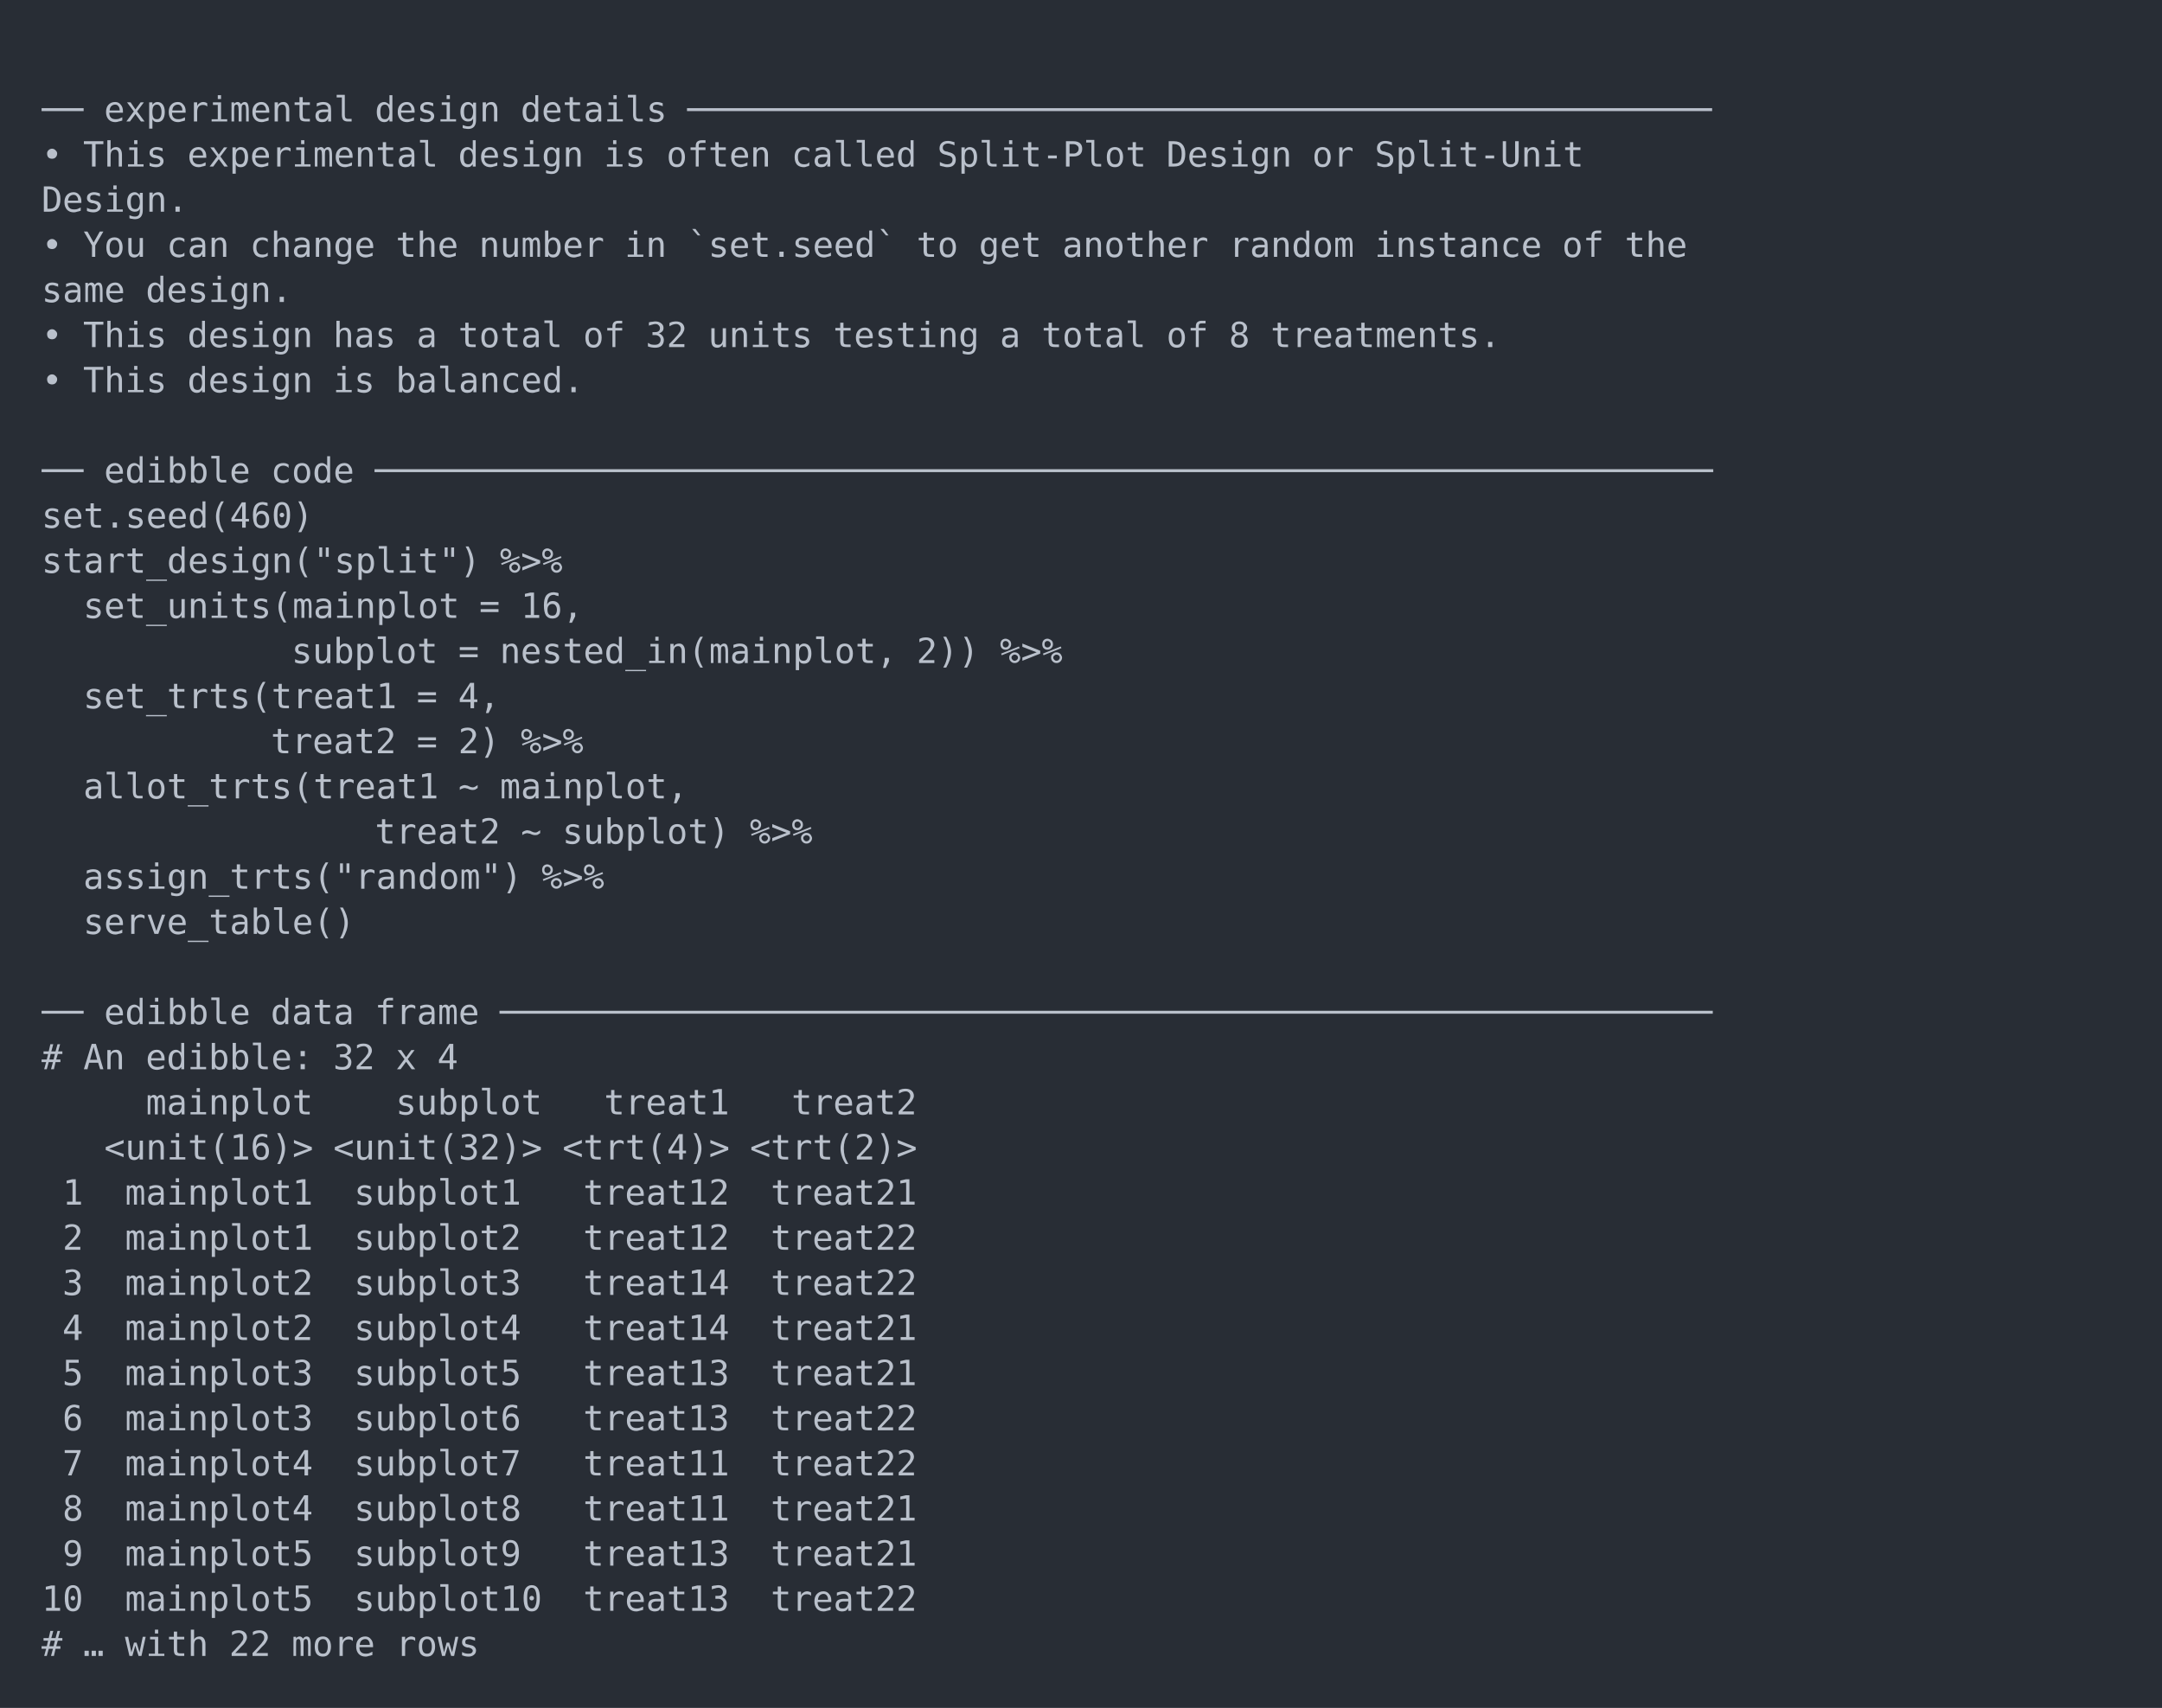
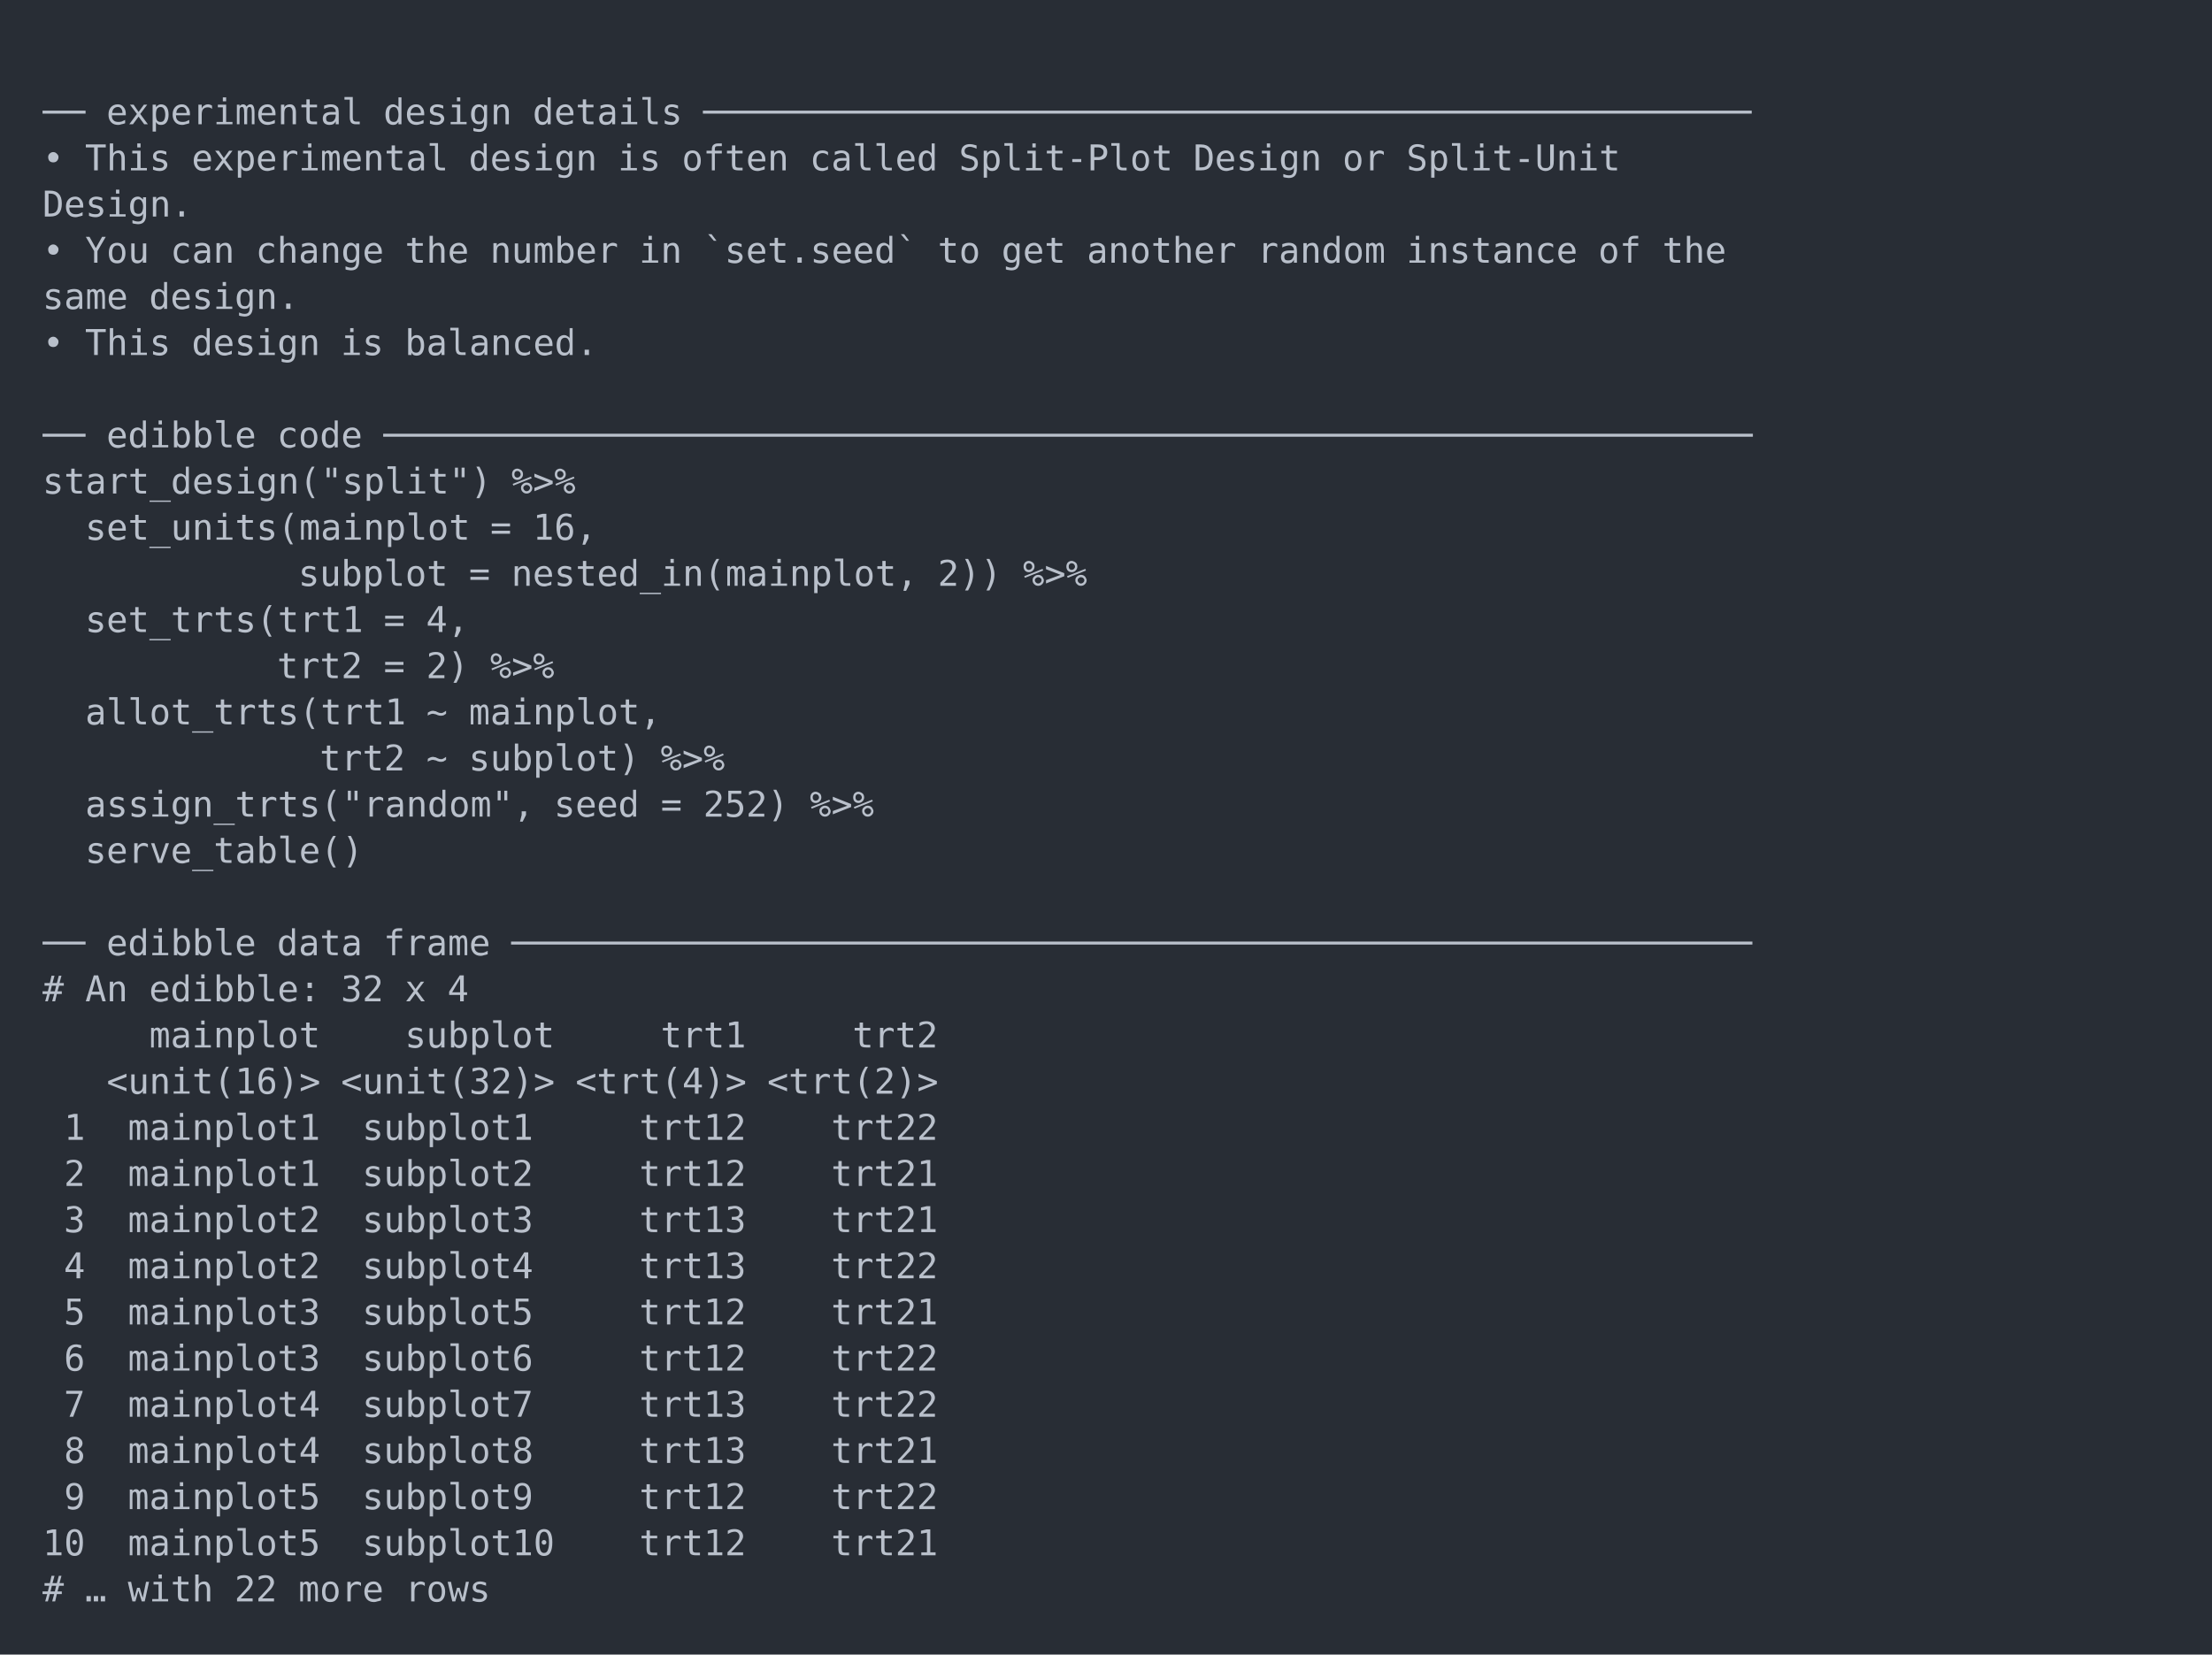
- <svg xmlns="http://www.w3.org/2000/svg" xmlns:xlink="http://www.w3.org/1999/xlink" width="1040" height="821.56">
-   <rect width="1040" height="821.56" rx="0" ry="0" class="a" />
-   <svg height="781.56" viewBox="0 0 100 78.156" width="1000" x="20" y="20">
+ <svg xmlns="http://www.w3.org/2000/svg" xmlns:xlink="http://www.w3.org/1999/xlink" width="1040" height="778.14">
+   <rect width="1040" height="778.14" rx="0" ry="0" class="a" />
+   <svg height="738.14" viewBox="0 0 100 73.814" width="1000" x="20" y="20">
    <style>.a{fill:rgb(40,45,53)}.b{font-family:'Fira Code',Monaco,Consolas,Menlo,'Bitstream Vera Sans Mono','Powerline Symbols',monospace}.c{fill:transparent}.d{fill:rgb(185,192,203);white-space:pre}</style>
    <g font-family="'Fira Code',Monaco,Consolas,Menlo,'Bitstream Vera Sans Mono','Powerline Symbols',monospace" font-size="1.67" class="b">
      <defs>
        <symbol id="a">
-           <rect height="37" width="100" x="0" y="0" class="c" />
+           <rect height="35" width="100" x="0" y="0" class="c" />
        </symbol>
      </defs>
-       <rect height="78.156" width="100" class="a" />
+       <rect height="73.814" width="100" class="a" />
      <svg x="0" y="0" width="100">
        <svg x="0">
          <use xlink:href="#a" />
          <text x="0" y="3.841" class="d">──</text>
          <text x="3.006" y="3.841" class="d">experimental</text>
          <text x="16.032" y="3.841" class="d">design</text>
          <text x="23.046" y="3.841" class="d">details</text>
          <text x="31.062" y="3.841" class="d">─────────────────────────────────────────────────</text>
          <text x="0" y="6.012" class="d">•</text>
          <text x="2.004" y="6.012" class="d">This</text>
          <text x="7.014" y="6.012" class="d">experimental</text>
          <text x="20.04" y="6.012" class="d">design</text>
          <text x="27.054" y="6.012" class="d">is</text>
          <text x="30.06" y="6.012" class="d">often</text>
          <text x="36.072" y="6.012" class="d">called</text>
          <text x="43.086" y="6.012" class="d">Split-Plot</text>
          <text x="54.108" y="6.012" class="d">Design</text>
          <text x="61.122" y="6.012" class="d">or</text>
          <text x="64.128" y="6.012" class="d">Split-Unit</text>
          <text x="0" y="8.183" class="d">Design.</text>
          <text x="0" y="10.354" class="d">•</text>
          <text x="2.004" y="10.354" class="d">You</text>
          <text x="6.012" y="10.354" class="d">can</text>
          <text x="10.02" y="10.354" class="d">change</text>
          <text x="17.034" y="10.354" class="d">the</text>
          <text x="21.042" y="10.354" class="d">number</text>
          <text x="28.056" y="10.354" class="d">in</text>
          <text x="31.062" y="10.354" class="d">`set.seed`</text>
          <text x="42.084" y="10.354" class="d">to</text>
          <text x="45.09" y="10.354" class="d">get</text>
          <text x="49.098" y="10.354" class="d">another</text>
          <text x="57.114" y="10.354" class="d">random</text>
          <text x="64.128" y="10.354" class="d">instance</text>
          <text x="73.146" y="10.354" class="d">of</text>
          <text x="76.152" y="10.354" class="d">the</text>
          <text x="0" y="12.525" class="d">same</text>
          <text x="5.01" y="12.525" class="d">design.</text>
          <text x="0" y="14.696" class="d">•</text>
          <text x="2.004" y="14.696" class="d">This</text>
          <text x="7.014" y="14.696" class="d">design</text>
-           <text x="14.028" y="14.696" class="d">has</text>
-           <text x="18.036" y="14.696" class="d">a</text>
-           <text x="20.04" y="14.696" class="d">total</text>
-           <text x="26.052" y="14.696" class="d">of</text>
-           <text x="29.058" y="14.696" class="d">32</text>
-           <text x="32.064" y="14.696" class="d">units</text>
-           <text x="38.076" y="14.696" class="d">testing</text>
-           <text x="46.092" y="14.696" class="d">a</text>
-           <text x="48.096" y="14.696" class="d">total</text>
-           <text x="54.108" y="14.696" class="d">of</text>
-           <text x="57.114" y="14.696" class="d">8</text>
-           <text x="59.118" y="14.696" class="d">treatments.</text>
-           <text x="0" y="16.867" class="d">•</text>
-           <text x="2.004" y="16.867" class="d">This</text>
-           <text x="7.014" y="16.867" class="d">design</text>
-           <text x="14.028" y="16.867" class="d">is</text>
-           <text x="17.034" y="16.867" class="d">balanced.</text>
-           <text x="0" y="21.209" class="d">──</text>
-           <text x="3.006" y="21.209" class="d">edibble</text>
-           <text x="11.022" y="21.209" class="d">code</text>
-           <text x="16.032" y="21.209" class="d">────────────────────────────────────────────────────────────────</text>
-           <text x="0" y="23.38" class="d">set.seed(460)</text>
-           <text x="0" y="25.551" class="d">start_design("split")</text>
-           <text x="22.044" y="25.551" class="d">%&gt;%</text>
-           <text x="2.004" y="27.722" class="d">set_units(mainplot</text>
-           <text x="21.042" y="27.722" class="d">=</text>
-           <text x="23.046" y="27.722" class="d">16,</text>
-           <text x="12.024" y="29.893" class="d">subplot</text>
-           <text x="20.04" y="29.893" class="d">=</text>
-           <text x="22.044" y="29.893" class="d">nested_in(mainplot,</text>
-           <text x="42.084" y="29.893" class="d">2))</text>
-           <text x="46.092" y="29.893" class="d">%&gt;%</text>
-           <text x="2.004" y="32.064" class="d">set_trts(treat1</text>
-           <text x="18.036" y="32.064" class="d">=</text>
-           <text x="20.04" y="32.064" class="d">4,</text>
-           <text x="11.022" y="34.235" class="d">treat2</text>
-           <text x="18.036" y="34.235" class="d">=</text>
-           <text x="20.04" y="34.235" class="d">2)</text>
-           <text x="23.046" y="34.235" class="d">%&gt;%</text>
-           <text x="2.004" y="36.406" class="d">allot_trts(treat1</text>
-           <text x="20.04" y="36.406" class="d">~</text>
-           <text x="22.044" y="36.406" class="d">mainplot,</text>
-           <text x="16.032" y="38.577" class="d">treat2</text>
-           <text x="23.046" y="38.577" class="d">~</text>
-           <text x="25.05" y="38.577" class="d">subplot)</text>
-           <text x="34.068" y="38.577" class="d">%&gt;%</text>
-           <text x="2.004" y="40.748" class="d">assign_trts("random")</text>
-           <text x="24.048" y="40.748" class="d">%&gt;%</text>
-           <text x="2.004" y="42.919" class="d">serve_table()</text>
-           <text x="0" y="47.261" class="d">──</text>
-           <text x="3.006" y="47.261" class="d">edibble</text>
-           <text x="11.022" y="47.261" class="d">data</text>
-           <text x="16.032" y="47.261" class="d">frame</text>
-           <text x="22.044" y="47.261" class="d">──────────────────────────────────────────────────────────</text>
-           <text x="0" y="49.432" class="d">#</text>
-           <text x="2.004" y="49.432" class="d">An</text>
-           <text x="5.01" y="49.432" class="d">edibble:</text>
-           <text x="14.028" y="49.432" class="d">32</text>
-           <text x="17.034" y="49.432" class="d">x</text>
-           <text x="19.038" y="49.432" class="d">4</text>
-           <text x="5.01" y="51.603" class="d">mainplot</text>
-           <text x="17.034" y="51.603" class="d">subplot</text>
-           <text x="27.054" y="51.603" class="d">treat1</text>
-           <text x="36.072" y="51.603" class="d">treat2</text>
-           <text x="3.006" y="53.774" class="d">&lt;unit(16)&gt;</text>
-           <text x="14.028" y="53.774" class="d">&lt;unit(32)&gt;</text>
-           <text x="25.05" y="53.774" class="d">&lt;trt(4)&gt;</text>
-           <text x="34.068" y="53.774" class="d">&lt;trt(2)&gt;</text>
-           <text x="1.002" y="55.945" class="d">1</text>
-           <text x="4.008" y="55.945" class="d">mainplot1</text>
-           <text x="15.03" y="55.945" class="d">subplot1</text>
-           <text x="26.052" y="55.945" class="d">treat12</text>
-           <text x="35.07" y="55.945" class="d">treat21</text>
-           <text x="1.002" y="58.116" class="d">2</text>
-           <text x="4.008" y="58.116" class="d">mainplot1</text>
-           <text x="15.03" y="58.116" class="d">subplot2</text>
-           <text x="26.052" y="58.116" class="d">treat12</text>
-           <text x="35.07" y="58.116" class="d">treat22</text>
-           <text x="1.002" y="60.287" class="d">3</text>
-           <text x="4.008" y="60.287" class="d">mainplot2</text>
-           <text x="15.03" y="60.287" class="d">subplot3</text>
-           <text x="26.052" y="60.287" class="d">treat14</text>
-           <text x="35.07" y="60.287" class="d">treat22</text>
-           <text x="1.002" y="62.458" class="d">4</text>
-           <text x="4.008" y="62.458" class="d">mainplot2</text>
-           <text x="15.03" y="62.458" class="d">subplot4</text>
-           <text x="26.052" y="62.458" class="d">treat14</text>
-           <text x="35.07" y="62.458" class="d">treat21</text>
-           <text x="1.002" y="64.629" class="d">5</text>
-           <text x="4.008" y="64.629" class="d">mainplot3</text>
-           <text x="15.03" y="64.629" class="d">subplot5</text>
-           <text x="26.052" y="64.629" class="d">treat13</text>
-           <text x="35.07" y="64.629" class="d">treat21</text>
-           <text x="1.002" y="66.8" class="d">6</text>
-           <text x="4.008" y="66.8" class="d">mainplot3</text>
-           <text x="15.03" y="66.8" class="d">subplot6</text>
-           <text x="26.052" y="66.8" class="d">treat13</text>
-           <text x="35.07" y="66.8" class="d">treat22</text>
-           <text x="1.002" y="68.971" class="d">7</text>
-           <text x="4.008" y="68.971" class="d">mainplot4</text>
-           <text x="15.03" y="68.971" class="d">subplot7</text>
-           <text x="26.052" y="68.971" class="d">treat11</text>
-           <text x="35.07" y="68.971" class="d">treat22</text>
-           <text x="1.002" y="71.142" class="d">8</text>
-           <text x="4.008" y="71.142" class="d">mainplot4</text>
-           <text x="15.03" y="71.142" class="d">subplot8</text>
-           <text x="26.052" y="71.142" class="d">treat11</text>
-           <text x="35.07" y="71.142" class="d">treat21</text>
-           <text x="1.002" y="73.313" class="d">9</text>
-           <text x="4.008" y="73.313" class="d">mainplot5</text>
-           <text x="15.03" y="73.313" class="d">subplot9</text>
-           <text x="26.052" y="73.313" class="d">treat13</text>
-           <text x="35.07" y="73.313" class="d">treat21</text>
-           <text x="0" y="75.484" class="d">10</text>
-           <text x="4.008" y="75.484" class="d">mainplot5</text>
-           <text x="15.03" y="75.484" class="d">subplot10</text>
-           <text x="26.052" y="75.484" class="d">treat13</text>
-           <text x="35.07" y="75.484" class="d">treat22</text>
-           <text x="0" y="77.655" class="d">#</text>
-           <text x="2.004" y="77.655" class="d">…</text>
-           <text x="4.008" y="77.655" class="d">with</text>
-           <text x="9.018" y="77.655" class="d">22</text>
-           <text x="12.024" y="77.655" class="d">more</text>
-           <text x="17.034" y="77.655" class="d">rows</text>
+           <text x="14.028" y="14.696" class="d">is</text>
+           <text x="17.034" y="14.696" class="d">balanced.</text>
+           <text x="0" y="19.038" class="d">──</text>
+           <text x="3.006" y="19.038" class="d">edibble</text>
+           <text x="11.022" y="19.038" class="d">code</text>
+           <text x="16.032" y="19.038" class="d">────────────────────────────────────────────────────────────────</text>
+           <text x="0" y="21.209" class="d">start_design("split")</text>
+           <text x="22.044" y="21.209" class="d">%&gt;%</text>
+           <text x="2.004" y="23.38" class="d">set_units(mainplot</text>
+           <text x="21.042" y="23.38" class="d">=</text>
+           <text x="23.046" y="23.38" class="d">16,</text>
+           <text x="12.024" y="25.551" class="d">subplot</text>
+           <text x="20.04" y="25.551" class="d">=</text>
+           <text x="22.044" y="25.551" class="d">nested_in(mainplot,</text>
+           <text x="42.084" y="25.551" class="d">2))</text>
+           <text x="46.092" y="25.551" class="d">%&gt;%</text>
+           <text x="2.004" y="27.722" class="d">set_trts(trt1</text>
+           <text x="16.032" y="27.722" class="d">=</text>
+           <text x="18.036" y="27.722" class="d">4,</text>
+           <text x="11.022" y="29.893" class="d">trt2</text>
+           <text x="16.032" y="29.893" class="d">=</text>
+           <text x="18.036" y="29.893" class="d">2)</text>
+           <text x="21.042" y="29.893" class="d">%&gt;%</text>
+           <text x="2.004" y="32.064" class="d">allot_trts(trt1</text>
+           <text x="18.036" y="32.064" class="d">~</text>
+           <text x="20.04" y="32.064" class="d">mainplot,</text>
+           <text x="13.026" y="34.235" class="d">trt2</text>
+           <text x="18.036" y="34.235" class="d">~</text>
+           <text x="20.04" y="34.235" class="d">subplot)</text>
+           <text x="29.058" y="34.235" class="d">%&gt;%</text>
+           <text x="2.004" y="36.406" class="d">assign_trts("random",</text>
+           <text x="24.048" y="36.406" class="d">seed</text>
+           <text x="29.058" y="36.406" class="d">=</text>
+           <text x="31.062" y="36.406" class="d">252)</text>
+           <text x="36.072" y="36.406" class="d">%&gt;%</text>
+           <text x="2.004" y="38.577" class="d">serve_table()</text>
+           <text x="0" y="42.919" class="d">──</text>
+           <text x="3.006" y="42.919" class="d">edibble</text>
+           <text x="11.022" y="42.919" class="d">data</text>
+           <text x="16.032" y="42.919" class="d">frame</text>
+           <text x="22.044" y="42.919" class="d">──────────────────────────────────────────────────────────</text>
+           <text x="0" y="45.09" class="d">#</text>
+           <text x="2.004" y="45.09" class="d">An</text>
+           <text x="5.01" y="45.09" class="d">edibble:</text>
+           <text x="14.028" y="45.09" class="d">32</text>
+           <text x="17.034" y="45.09" class="d">x</text>
+           <text x="19.038" y="45.09" class="d">4</text>
+           <text x="5.01" y="47.261" class="d">mainplot</text>
+           <text x="17.034" y="47.261" class="d">subplot</text>
+           <text x="29.058" y="47.261" class="d">trt1</text>
+           <text x="38.076" y="47.261" class="d">trt2</text>
+           <text x="3.006" y="49.432" class="d">&lt;unit(16)&gt;</text>
+           <text x="14.028" y="49.432" class="d">&lt;unit(32)&gt;</text>
+           <text x="25.05" y="49.432" class="d">&lt;trt(4)&gt;</text>
+           <text x="34.068" y="49.432" class="d">&lt;trt(2)&gt;</text>
+           <text x="1.002" y="51.603" class="d">1</text>
+           <text x="4.008" y="51.603" class="d">mainplot1</text>
+           <text x="15.03" y="51.603" class="d">subplot1</text>
+           <text x="28.056" y="51.603" class="d">trt12</text>
+           <text x="37.074" y="51.603" class="d">trt22</text>
+           <text x="1.002" y="53.774" class="d">2</text>
+           <text x="4.008" y="53.774" class="d">mainplot1</text>
+           <text x="15.03" y="53.774" class="d">subplot2</text>
+           <text x="28.056" y="53.774" class="d">trt12</text>
+           <text x="37.074" y="53.774" class="d">trt21</text>
+           <text x="1.002" y="55.945" class="d">3</text>
+           <text x="4.008" y="55.945" class="d">mainplot2</text>
+           <text x="15.03" y="55.945" class="d">subplot3</text>
+           <text x="28.056" y="55.945" class="d">trt13</text>
+           <text x="37.074" y="55.945" class="d">trt21</text>
+           <text x="1.002" y="58.116" class="d">4</text>
+           <text x="4.008" y="58.116" class="d">mainplot2</text>
+           <text x="15.03" y="58.116" class="d">subplot4</text>
+           <text x="28.056" y="58.116" class="d">trt13</text>
+           <text x="37.074" y="58.116" class="d">trt22</text>
+           <text x="1.002" y="60.287" class="d">5</text>
+           <text x="4.008" y="60.287" class="d">mainplot3</text>
+           <text x="15.03" y="60.287" class="d">subplot5</text>
+           <text x="28.056" y="60.287" class="d">trt12</text>
+           <text x="37.074" y="60.287" class="d">trt21</text>
+           <text x="1.002" y="62.458" class="d">6</text>
+           <text x="4.008" y="62.458" class="d">mainplot3</text>
+           <text x="15.03" y="62.458" class="d">subplot6</text>
+           <text x="28.056" y="62.458" class="d">trt12</text>
+           <text x="37.074" y="62.458" class="d">trt22</text>
+           <text x="1.002" y="64.629" class="d">7</text>
+           <text x="4.008" y="64.629" class="d">mainplot4</text>
+           <text x="15.03" y="64.629" class="d">subplot7</text>
+           <text x="28.056" y="64.629" class="d">trt13</text>
+           <text x="37.074" y="64.629" class="d">trt22</text>
+           <text x="1.002" y="66.8" class="d">8</text>
+           <text x="4.008" y="66.8" class="d">mainplot4</text>
+           <text x="15.03" y="66.8" class="d">subplot8</text>
+           <text x="28.056" y="66.8" class="d">trt13</text>
+           <text x="37.074" y="66.8" class="d">trt21</text>
+           <text x="1.002" y="68.971" class="d">9</text>
+           <text x="4.008" y="68.971" class="d">mainplot5</text>
+           <text x="15.03" y="68.971" class="d">subplot9</text>
+           <text x="28.056" y="68.971" class="d">trt12</text>
+           <text x="37.074" y="68.971" class="d">trt22</text>
+           <text x="0" y="71.142" class="d">10</text>
+           <text x="4.008" y="71.142" class="d">mainplot5</text>
+           <text x="15.03" y="71.142" class="d">subplot10</text>
+           <text x="28.056" y="71.142" class="d">trt12</text>
+           <text x="37.074" y="71.142" class="d">trt21</text>
+           <text x="0" y="73.313" class="d">#</text>
+           <text x="2.004" y="73.313" class="d">…</text>
+           <text x="4.008" y="73.313" class="d">with</text>
+           <text x="9.018" y="73.313" class="d">22</text>
+           <text x="12.024" y="73.313" class="d">more</text>
+           <text x="17.034" y="73.313" class="d">rows</text>
        </svg>
      </svg>
    </g>
  </svg>
</svg>
